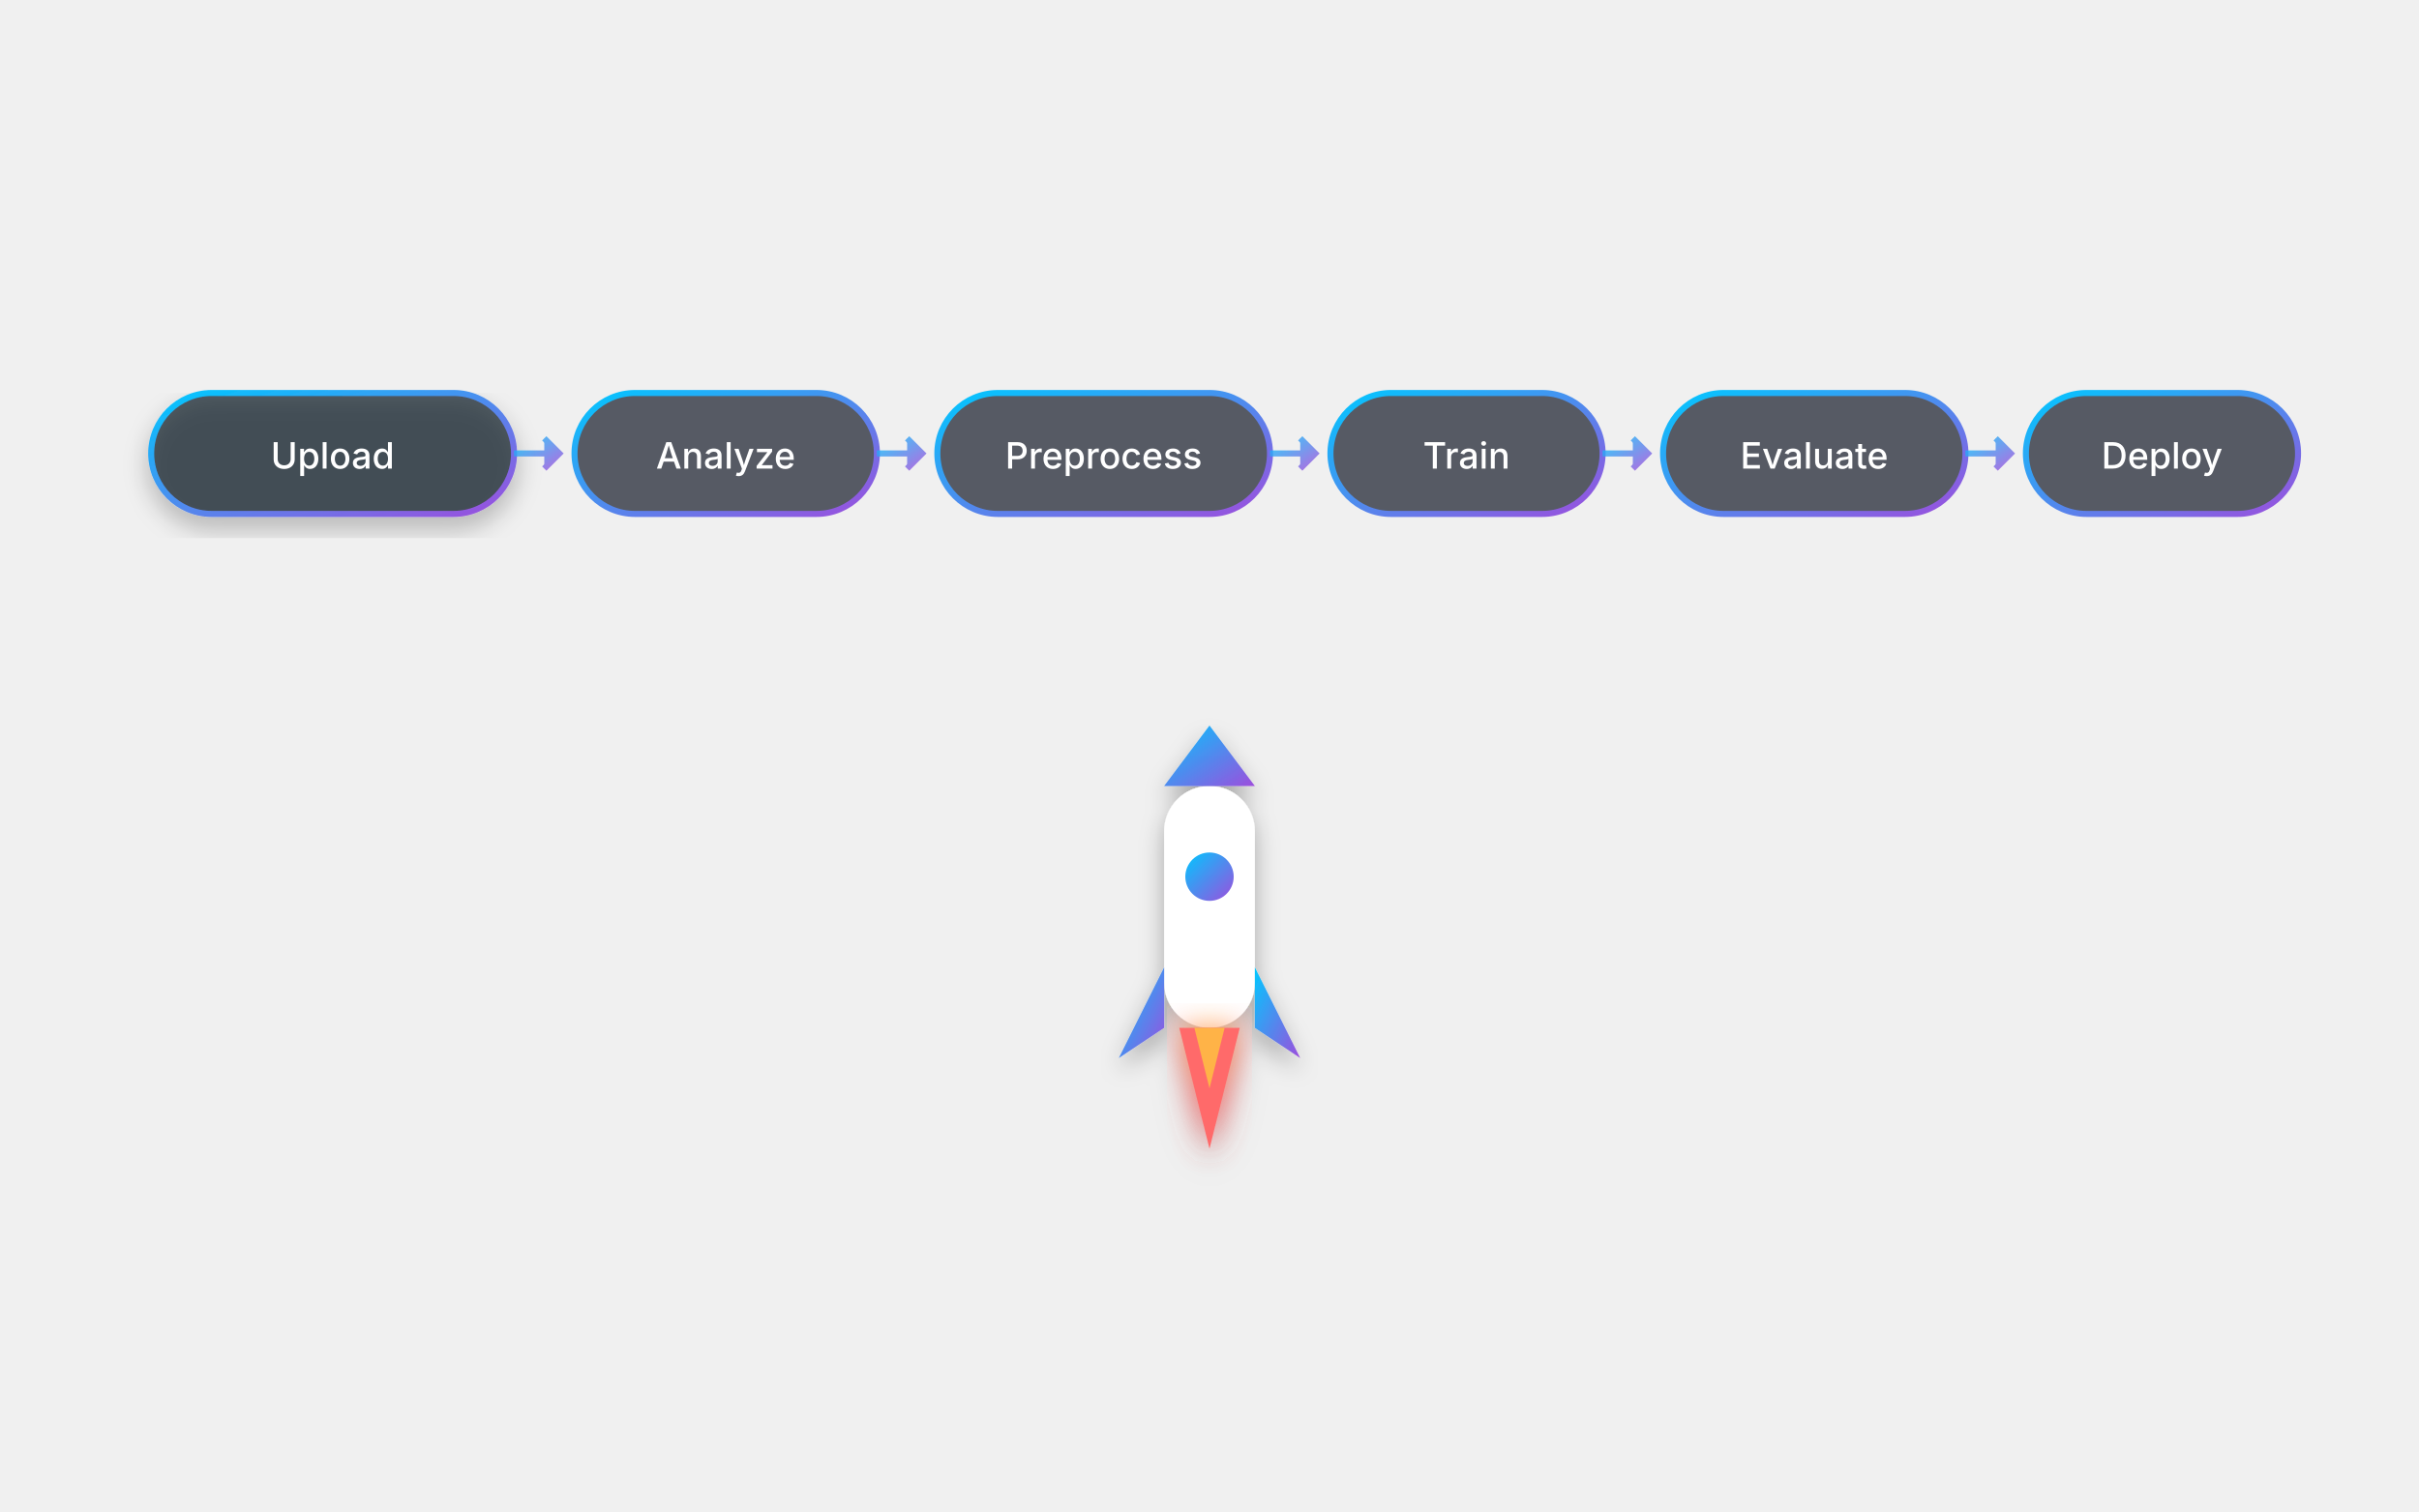
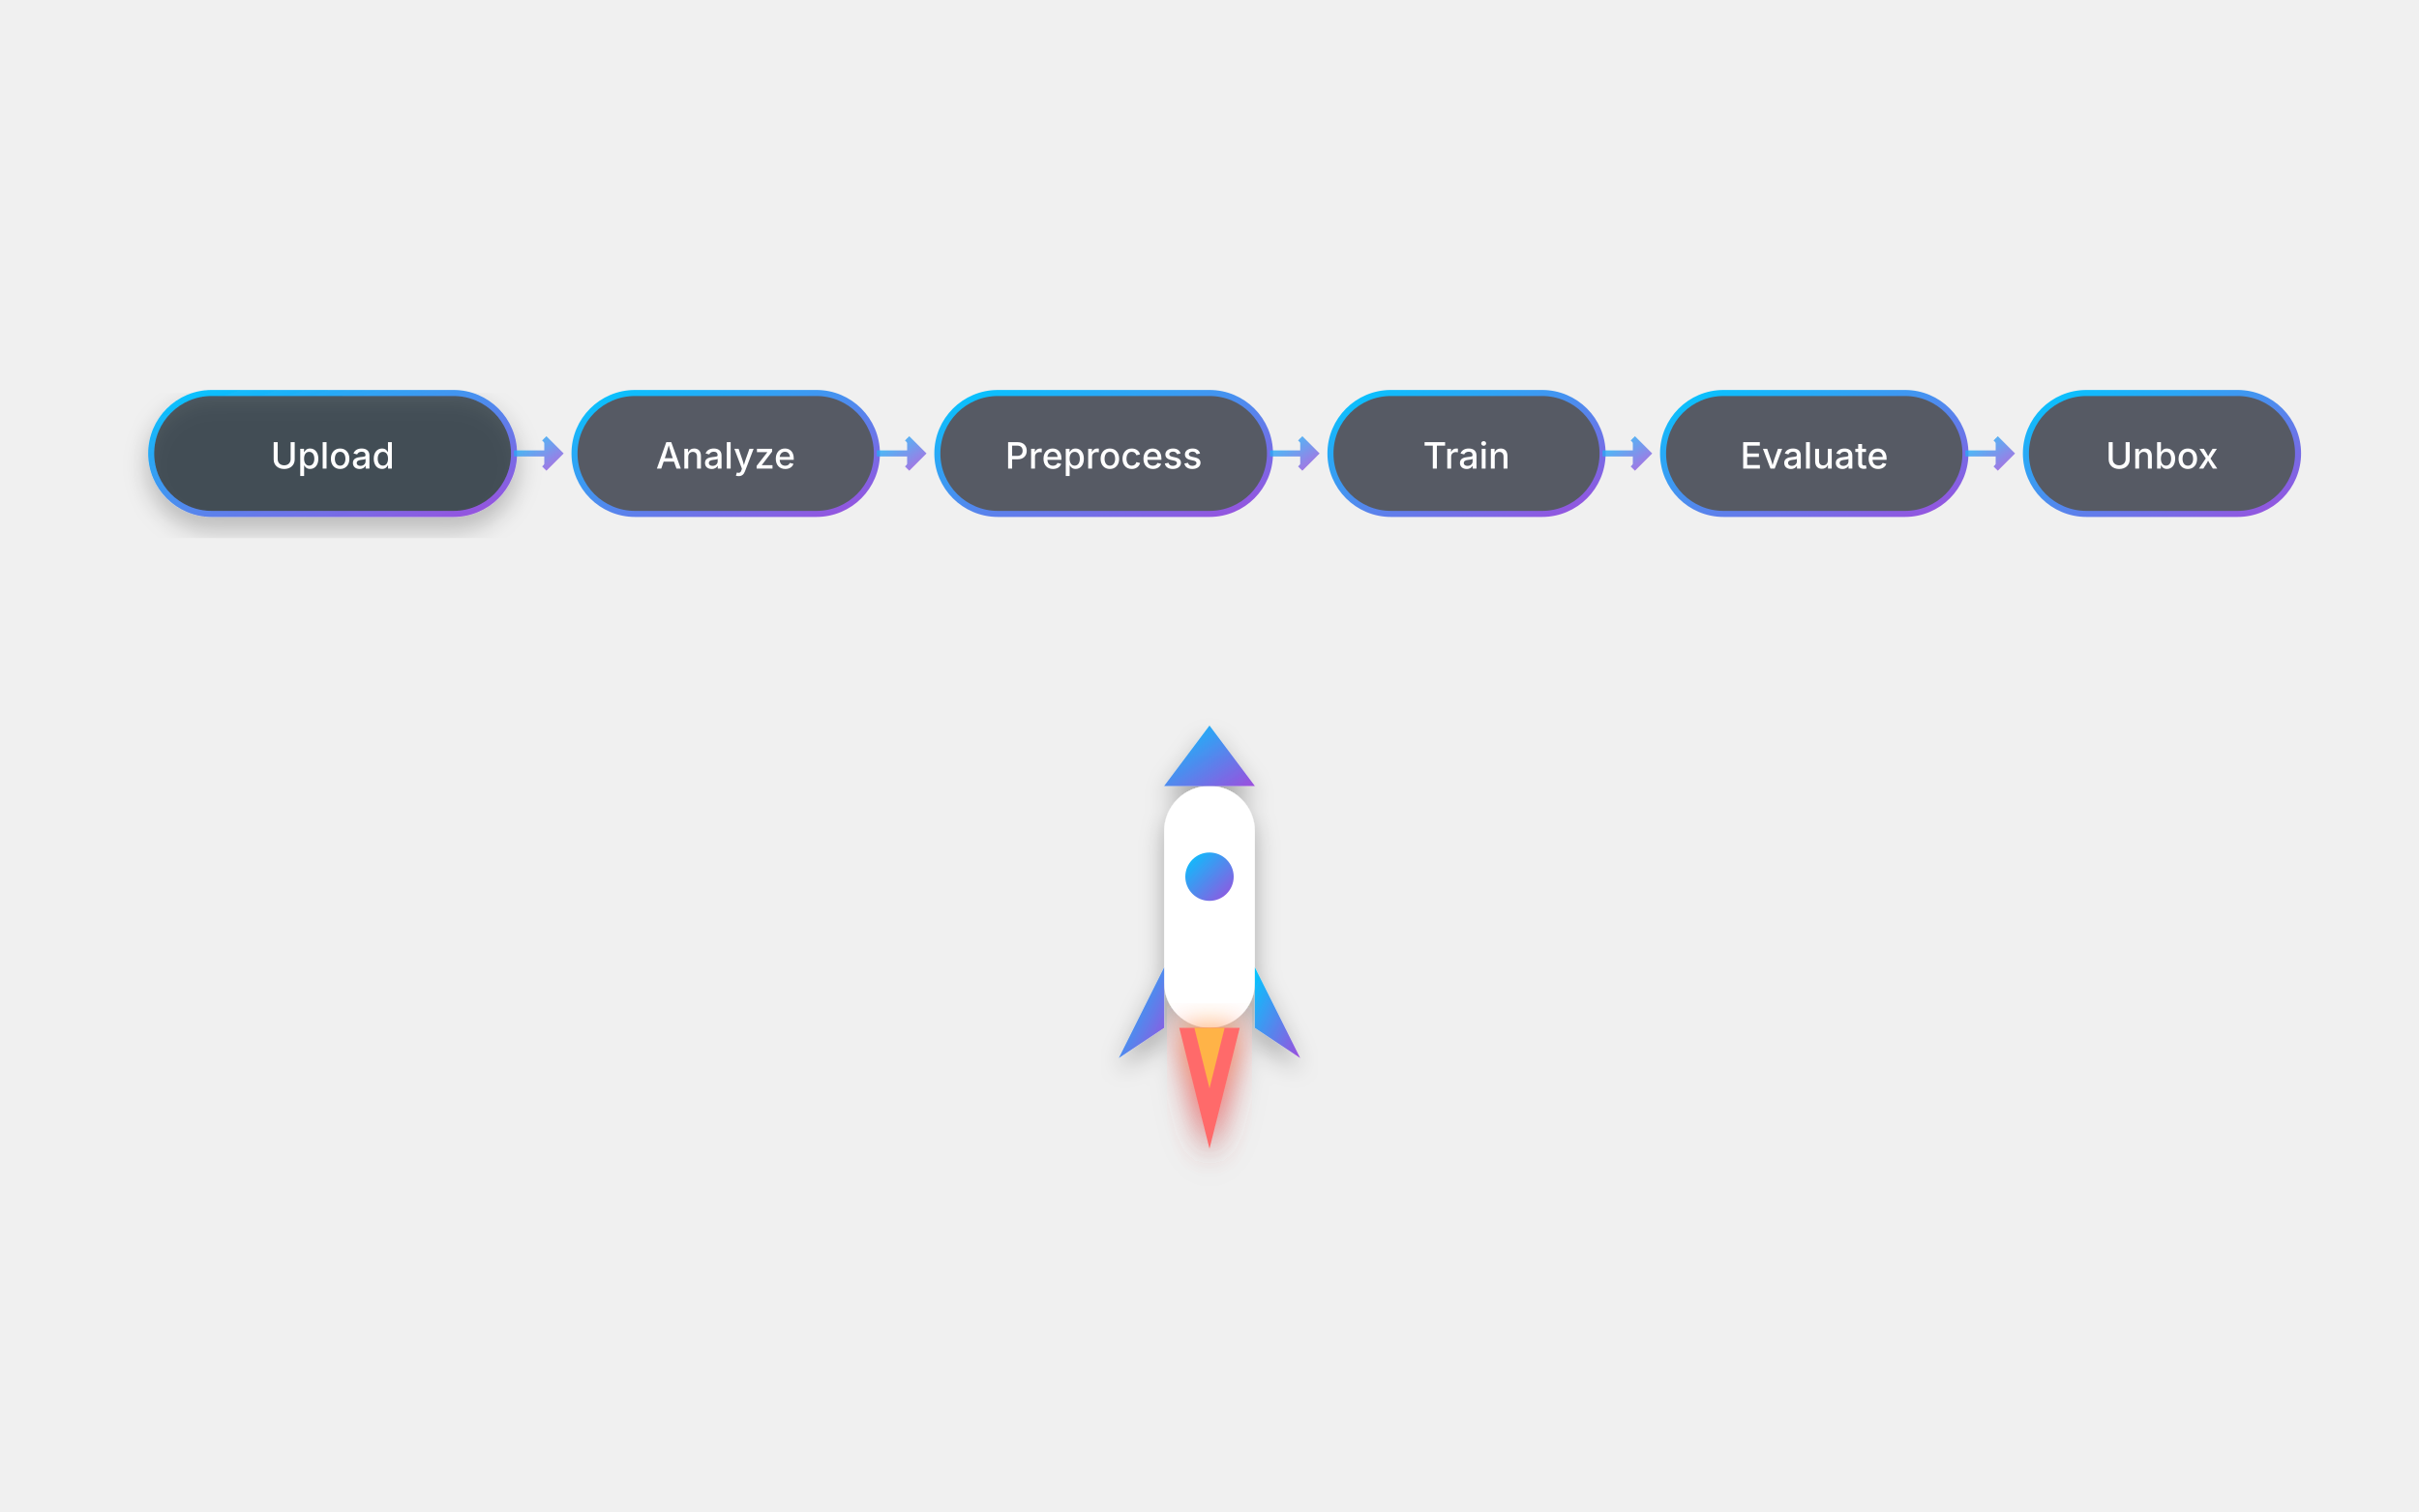
<svg xmlns="http://www.w3.org/2000/svg" width="800" height="500" viewBox="0 0 800 500">
  <defs>
    <linearGradient id="pipelineGradient" x1="0%" y1="0%" x2="100%" y2="100%">
      <stop offset="0%" style="stop-color:#00c8ff;stop-opacity:1" />
      <stop offset="100%" style="stop-color:#9d4edd;stop-opacity:1" />
    </linearGradient>
    <linearGradient id="cardGradient" x1="0%" y1="0%" x2="100%" y2="100%">
      <stop offset="0%" style="stop-color:#1a1a2e;stop-opacity:0.8" />
      <stop offset="100%" style="stop-color:#16213e;stop-opacity:0.9" />
    </linearGradient>
    <filter id="glow" x="-20%" y="-20%" width="140%" height="140%">
      <feGaussianBlur stdDeviation="5" result="blur" />
      <feComposite in="SourceGraphic" in2="blur" operator="over" />
    </filter>
    <filter id="shadow" x="-10%" y="-10%" width="120%" height="130%">
      <feDropShadow dx="0" dy="4" stdDeviation="4" flood-color="#000" flood-opacity="0.3" />
    </filter>
  </defs>
  <g transform="translate(50, 130)">
    <rect x="0" y="0" width="120" height="40" rx="20" fill="rgba(20, 26, 41, 0.7)" stroke="url(#pipelineGradient)" stroke-width="2" filter="url(#shadow)" />
    <text x="60" y="25" text-anchor="middle" fill="white" font-family="Inter, Arial, sans-serif" font-size="12" font-weight="500">Upload</text>
  </g>
  <g transform="translate(190, 130)">
    <rect x="0" y="0" width="100" height="40" rx="20" fill="rgba(20, 26, 41, 0.7)" stroke="url(#pipelineGradient)" stroke-width="2" />
    <text x="50" y="25" text-anchor="middle" fill="white" font-family="Inter, Arial, sans-serif" font-size="12" font-weight="500">Analyze</text>
  </g>
  <g transform="translate(310, 130)">
    <rect x="0" y="0" width="110" height="40" rx="20" fill="rgba(20, 26, 41, 0.7)" stroke="url(#pipelineGradient)" stroke-width="2" />
    <text x="55" y="25" text-anchor="middle" fill="white" font-family="Inter, Arial, sans-serif" font-size="12" font-weight="500">Preprocess</text>
  </g>
  <g transform="translate(440, 130)">
    <rect x="0" y="0" width="90" height="40" rx="20" fill="rgba(20, 26, 41, 0.7)" stroke="url(#pipelineGradient)" stroke-width="2" />
    <text x="45" y="25" text-anchor="middle" fill="white" font-family="Inter, Arial, sans-serif" font-size="12" font-weight="500">Train</text>
  </g>
  <g transform="translate(550, 130)">
    <rect x="0" y="0" width="100" height="40" rx="20" fill="rgba(20, 26, 41, 0.7)" stroke="url(#pipelineGradient)" stroke-width="2" />
    <text x="50" y="25" text-anchor="middle" fill="white" font-family="Inter, Arial, sans-serif" font-size="12" font-weight="500">Evaluate</text>
  </g>
  <g transform="translate(670, 130)">
    <rect x="0" y="0" width="90" height="40" rx="20" fill="rgba(20, 26, 41, 0.7)" stroke="url(#pipelineGradient)" stroke-width="2" />
-     <text x="45" y="25" text-anchor="middle" fill="white" font-family="Inter, Arial, sans-serif" font-size="12" font-weight="500">Deploy</text>
+     <text x="45" y="25" text-anchor="middle" fill="white" font-family="Inter, Arial, sans-serif" font-size="12" font-weight="500">Unbox</text>
  </g>
  <g stroke="url(#pipelineGradient)" stroke-width="2" fill="url(#pipelineGradient)" opacity="0.8">
    <path d="M 170 150 L 185 150 M 180 145 L 185 150 L 180 155" />
    <path d="M 290 150 L 305 150 M 300 145 L 305 150 L 300 155" />
    <path d="M 420 150 L 435 150 M 430 145 L 435 150 L 430 155" />
    <path d="M 530 150 L 545 150 M 540 145 L 545 150 L 540 155" />
    <path d="M 650 150 L 665 150 M 660 145 L 665 150 L 660 155" />
  </g>
  <g transform="translate(400, 260)" filter="url(#shadow)">
    <rect x="-15" y="0" width="30" height="80" rx="15" ry="15" fill="#ffffff" />
    <circle cx="0" cy="30" r="8" fill="url(#pipelineGradient)" />
    <path d="M -15 0 L 0 -20 L 15 0 Z" fill="url(#pipelineGradient)" />
    <path d="M -15 60 L -30 90 L -15 80 Z" fill="url(#pipelineGradient)" />
    <path d="M 15 60 L 30 90 L 15 80 Z" fill="url(#pipelineGradient)" />
    <g filter="url(#glow)">
      <path d="M -10 80 L 0 120 L 10 80 Z" fill="#ff6b6b">
        <animate attributeName="d" values="M -10 80 L 0 110 L 10 80 Z; M -10 80 L 0 130 L 10 80 Z; M -10 80 L 0 110 L 10 80 Z" dur="0.5s" repeatCount="indefinite" />
      </path>
      <path d="M -5 80 L 0 100 L 5 80 Z" fill="#ffb347">
        <animate attributeName="d" values="M -5 80 L 0 100 L 5 80 Z; M -5 80 L 0 120 L 5 80 Z; M -5 80 L 0 100 L 5 80 Z" dur="0.7s" repeatCount="indefinite" />
      </path>
    </g>
    <animateTransform attributeName="transform" type="translate" values="400,260; 400,250; 400,260" dur="3s" repeatCount="indefinite" />
  </g>
</svg>
